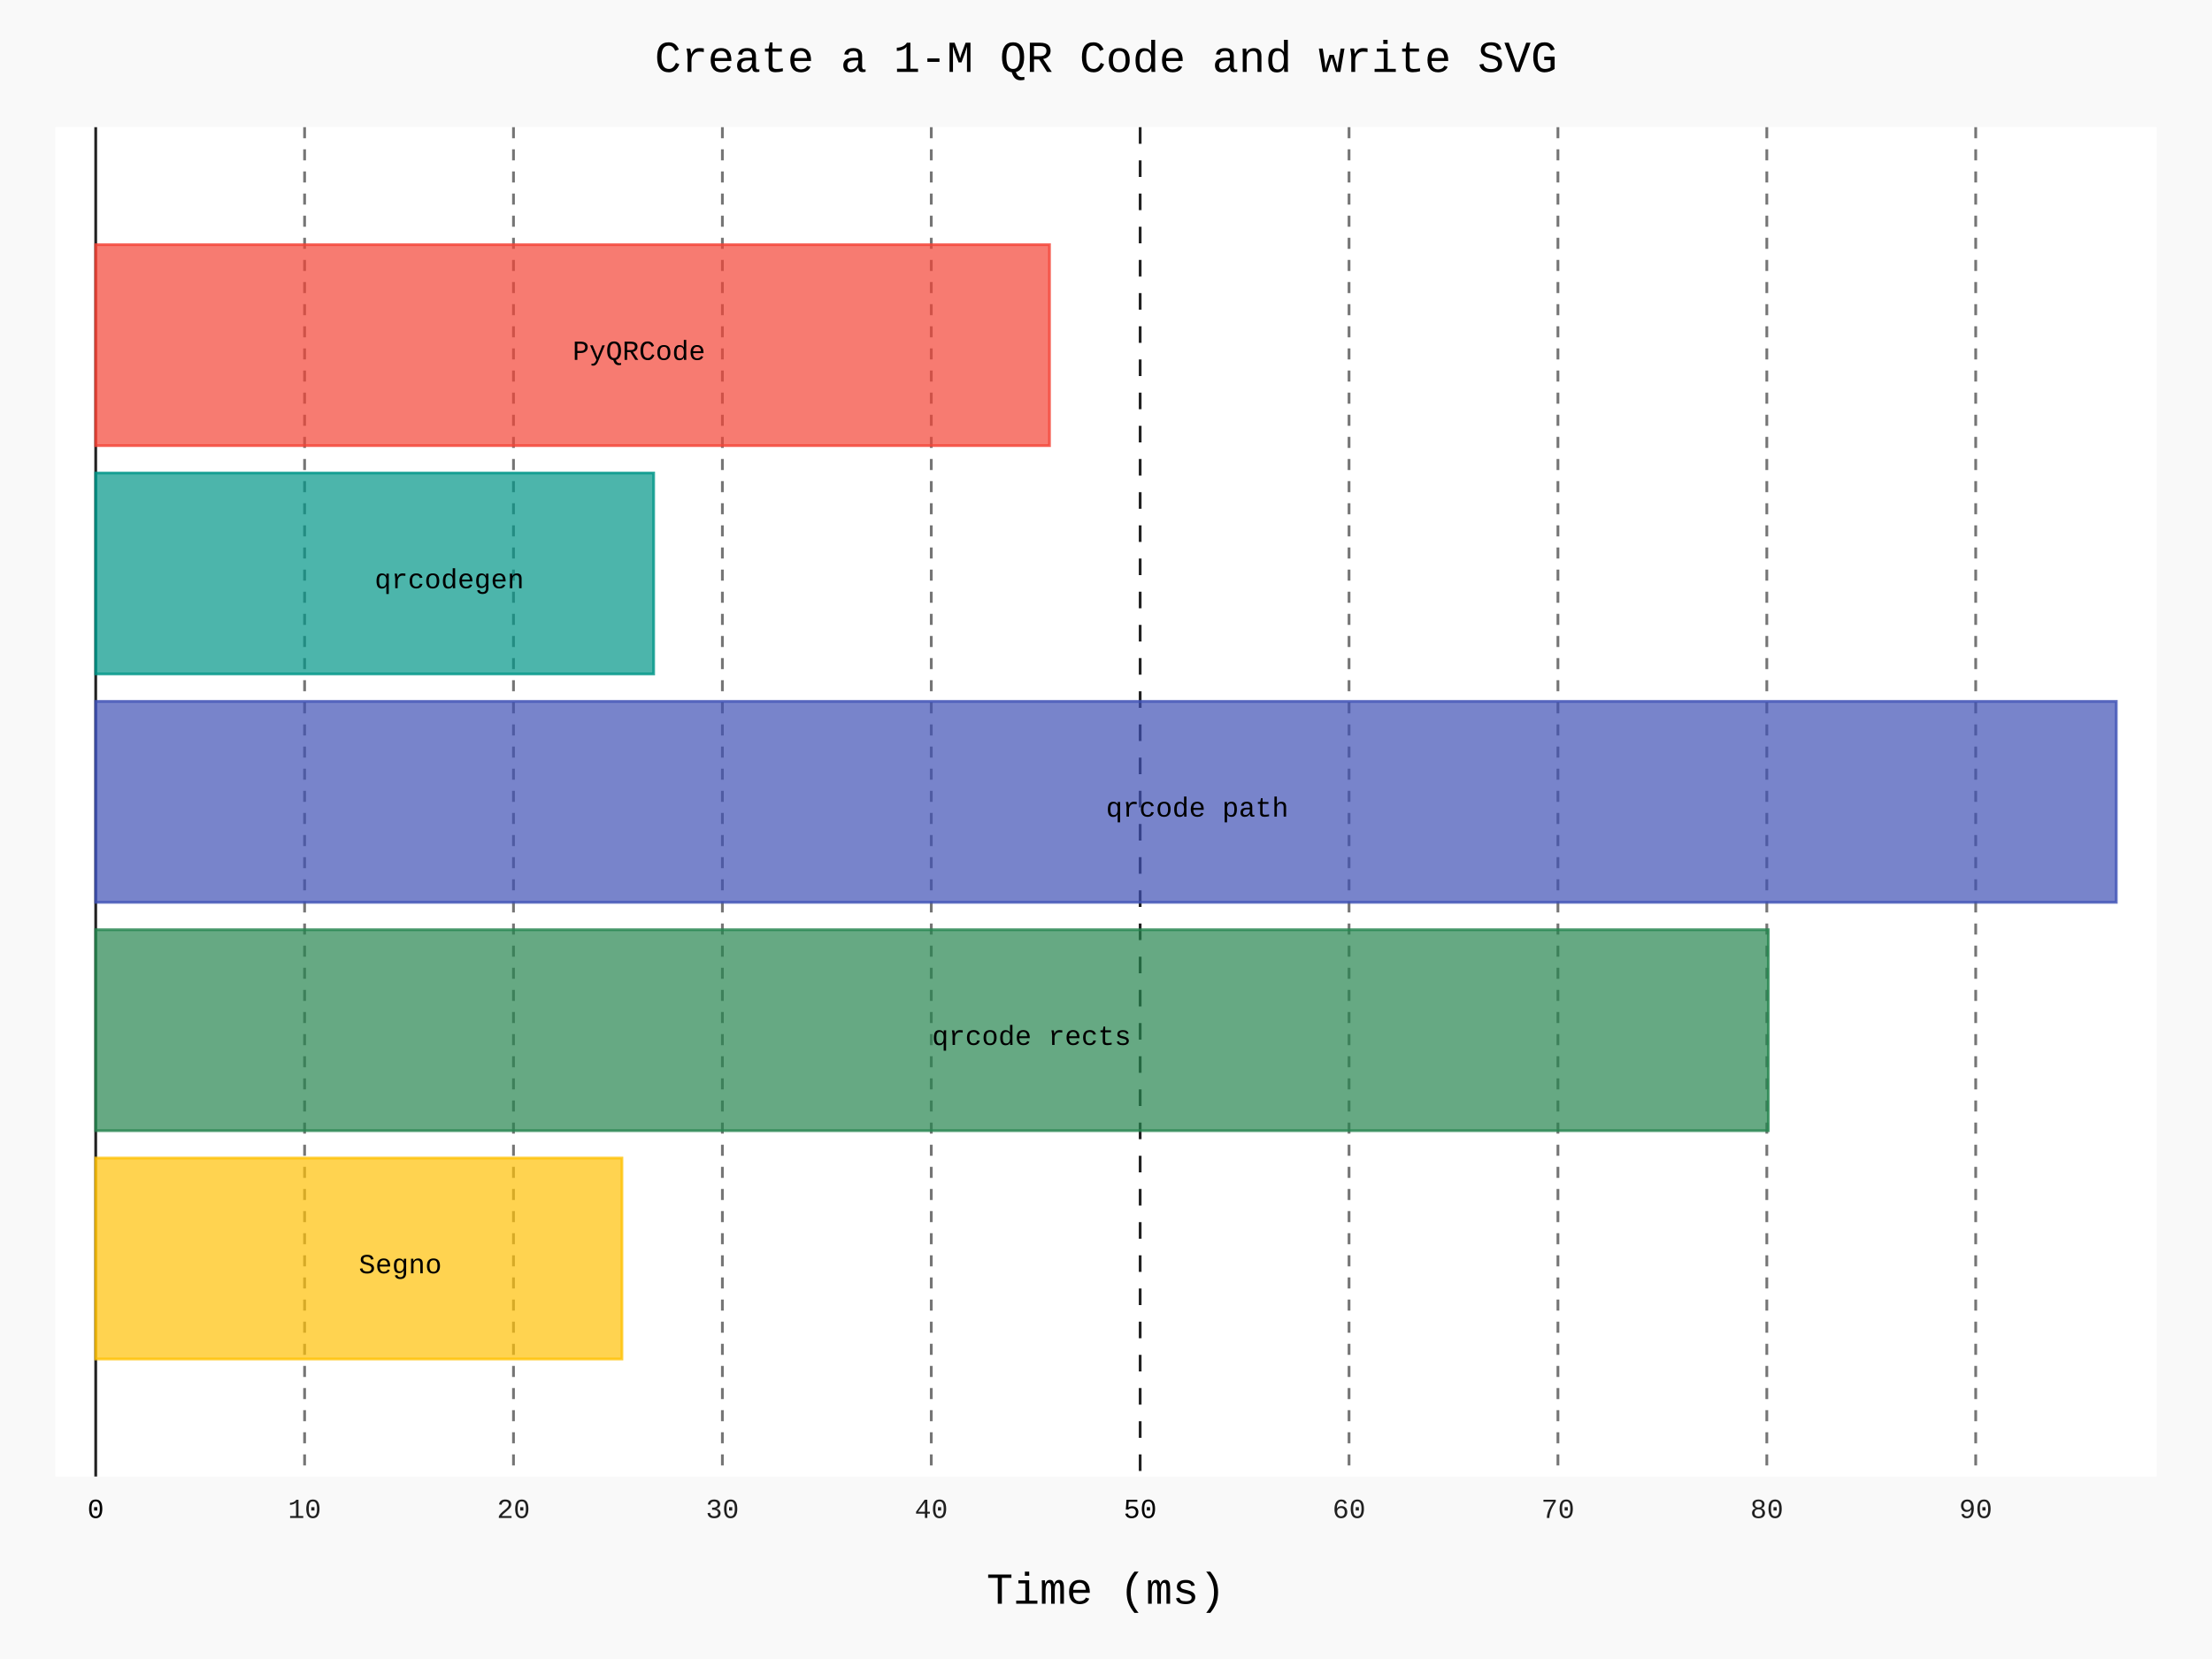
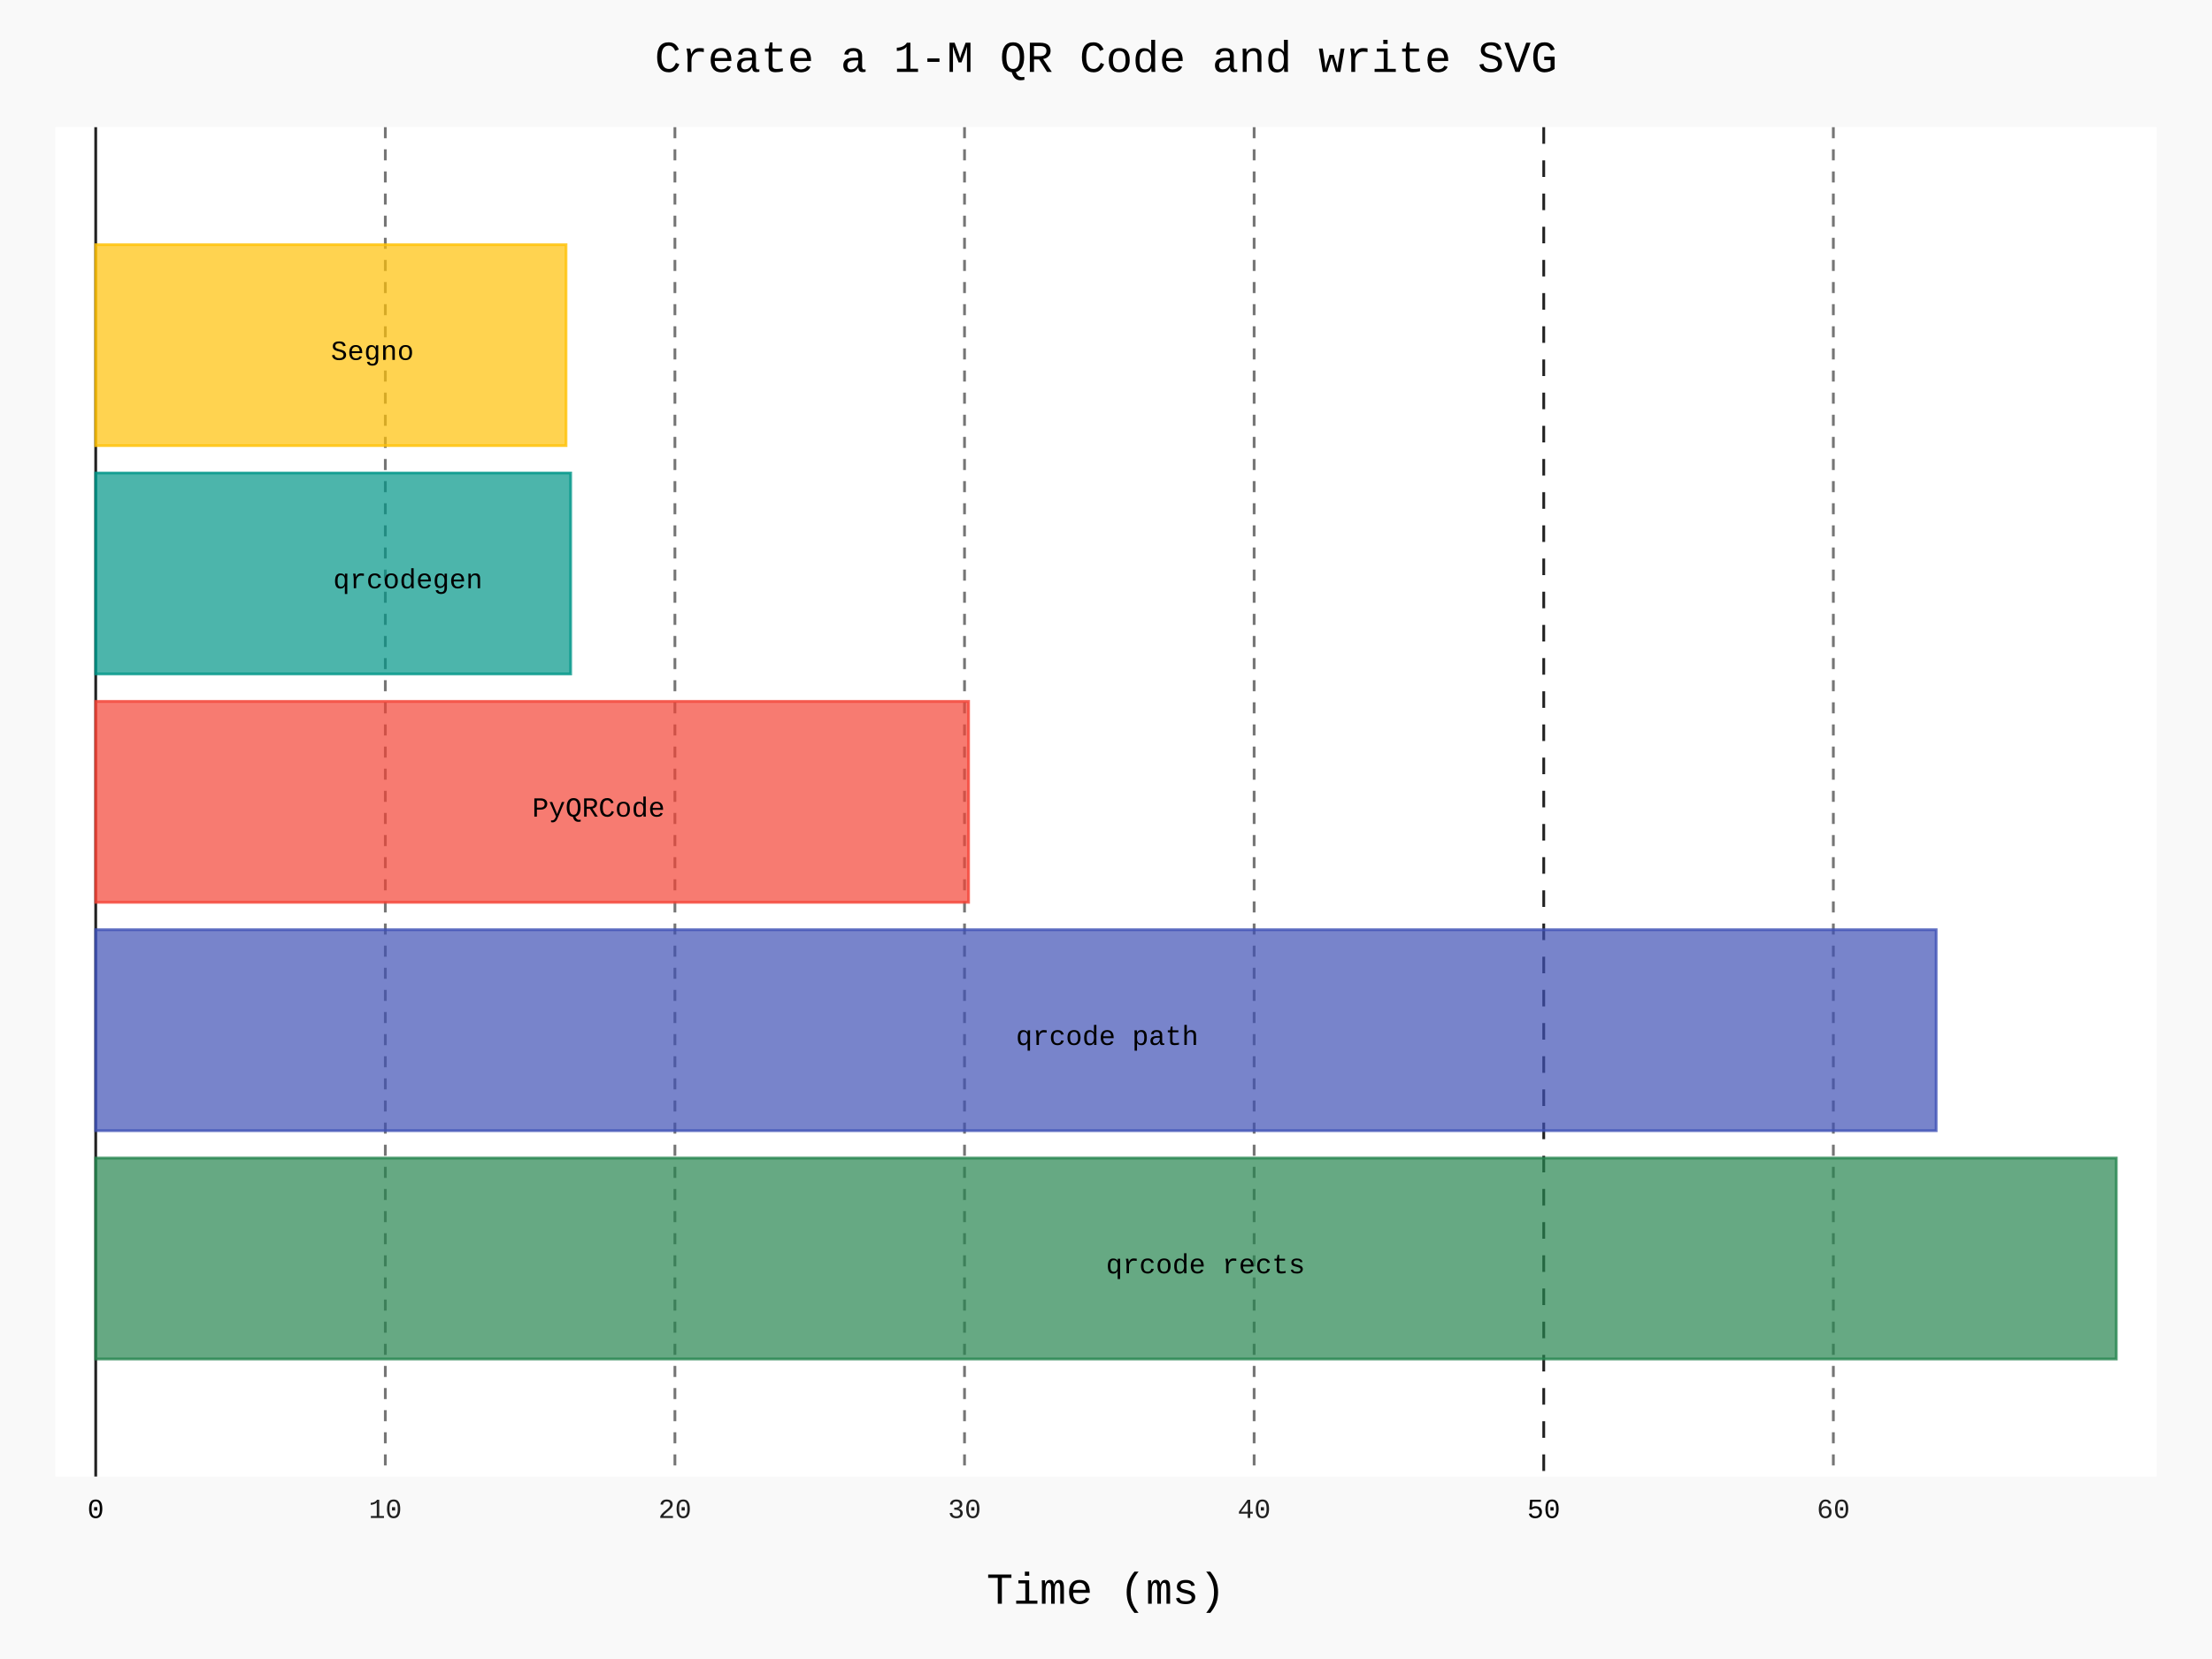
- <svg xmlns="http://www.w3.org/2000/svg" id="chart-3b971b68-e601-4570-9ade-5c4de45eeea9" class="pygal-chart" viewBox="0 0 800 600">
+ <svg xmlns="http://www.w3.org/2000/svg" class="pygal-chart" id="chart-485a8b86-8a7b-42f4-83aa-b42ad0a278a1" viewBox="0 0 800 600">
  <defs>
-     <style type="text/css">#chart-3b971b68-e601-4570-9ade-5c4de45eeea9{-webkit-user-select:none;-webkit-font-smoothing:antialiased;font-family:Consolas,"Liberation Mono",Menlo,Courier,monospace}#chart-3b971b68-e601-4570-9ade-5c4de45eeea9 .title{font-family:Consolas,"Liberation Mono",Menlo,Courier,monospace;font-size:16px}#chart-3b971b68-e601-4570-9ade-5c4de45eeea9 .legends .legend text{font-family:Consolas,"Liberation Mono",Menlo,Courier,monospace;font-size:14px}#chart-3b971b68-e601-4570-9ade-5c4de45eeea9 .axis text{font-family:Consolas,"Liberation Mono",Menlo,Courier,monospace;font-size:10px}#chart-3b971b68-e601-4570-9ade-5c4de45eeea9 .axis text.major{font-family:Consolas,"Liberation Mono",Menlo,Courier,monospace;font-size:10px}#chart-3b971b68-e601-4570-9ade-5c4de45eeea9 .text-overlay text.value{font-family:Consolas,"Liberation Mono",Menlo,Courier,monospace;font-size:16px}#chart-3b971b68-e601-4570-9ade-5c4de45eeea9 .text-overlay text.label{font-family:Consolas,"Liberation Mono",Menlo,Courier,monospace;font-size:10px}#chart-3b971b68-e601-4570-9ade-5c4de45eeea9 .tooltip{font-family:Consolas,"Liberation Mono",Menlo,Courier,monospace;font-size:14px}#chart-3b971b68-e601-4570-9ade-5c4de45eeea9 text.no_data{font-family:Consolas,"Liberation Mono",Menlo,Courier,monospace;font-size:64px}
- #chart-3b971b68-e601-4570-9ade-5c4de45eeea9{background-color:rgba(249,249,249,1)}#chart-3b971b68-e601-4570-9ade-5c4de45eeea9 path,#chart-3b971b68-e601-4570-9ade-5c4de45eeea9 line,#chart-3b971b68-e601-4570-9ade-5c4de45eeea9 rect,#chart-3b971b68-e601-4570-9ade-5c4de45eeea9 circle{-webkit-transition:150ms;-moz-transition:150ms;transition:150ms}#chart-3b971b68-e601-4570-9ade-5c4de45eeea9 .graph &gt; .background{fill:rgba(249,249,249,1)}#chart-3b971b68-e601-4570-9ade-5c4de45eeea9 .plot &gt; .background{fill:rgba(255,255,255,1)}#chart-3b971b68-e601-4570-9ade-5c4de45eeea9 .graph{fill:rgba(0,0,0,.87)}#chart-3b971b68-e601-4570-9ade-5c4de45eeea9 text.no_data{fill:rgba(0,0,0,1)}#chart-3b971b68-e601-4570-9ade-5c4de45eeea9 .title{fill:rgba(0,0,0,1)}#chart-3b971b68-e601-4570-9ade-5c4de45eeea9 .legends .legend text{fill:rgba(0,0,0,.87)}#chart-3b971b68-e601-4570-9ade-5c4de45eeea9 .legends .legend:hover text{fill:rgba(0,0,0,1)}#chart-3b971b68-e601-4570-9ade-5c4de45eeea9 .axis .line{stroke:rgba(0,0,0,1)}#chart-3b971b68-e601-4570-9ade-5c4de45eeea9 .axis .guide.line{stroke:rgba(0,0,0,.54)}#chart-3b971b68-e601-4570-9ade-5c4de45eeea9 .axis .major.line{stroke:rgba(0,0,0,.87)}#chart-3b971b68-e601-4570-9ade-5c4de45eeea9 .axis text.major{fill:rgba(0,0,0,1)}#chart-3b971b68-e601-4570-9ade-5c4de45eeea9 .axis.y .guides:hover .guide.line,#chart-3b971b68-e601-4570-9ade-5c4de45eeea9 .line-graph .axis.x .guides:hover .guide.line,#chart-3b971b68-e601-4570-9ade-5c4de45eeea9 .stackedline-graph .axis.x .guides:hover .guide.line,#chart-3b971b68-e601-4570-9ade-5c4de45eeea9 .xy-graph .axis.x .guides:hover .guide.line{stroke:rgba(0,0,0,1)}#chart-3b971b68-e601-4570-9ade-5c4de45eeea9 .axis .guides:hover text{fill:rgba(0,0,0,1)}#chart-3b971b68-e601-4570-9ade-5c4de45eeea9 .reactive{fill-opacity:.7;stroke-opacity:.8}#chart-3b971b68-e601-4570-9ade-5c4de45eeea9 .ci{stroke:rgba(0,0,0,.87)}#chart-3b971b68-e601-4570-9ade-5c4de45eeea9 .reactive.active,#chart-3b971b68-e601-4570-9ade-5c4de45eeea9 .active .reactive{fill-opacity:.8;stroke-opacity:.9;stroke-width:4}#chart-3b971b68-e601-4570-9ade-5c4de45eeea9 .ci .reactive.active{stroke-width:1.5}#chart-3b971b68-e601-4570-9ade-5c4de45eeea9 .series text{fill:rgba(0,0,0,1)}#chart-3b971b68-e601-4570-9ade-5c4de45eeea9 .tooltip rect{fill:rgba(255,255,255,1);stroke:rgba(0,0,0,1);-webkit-transition:opacity 150ms;-moz-transition:opacity 150ms;transition:opacity 150ms}#chart-3b971b68-e601-4570-9ade-5c4de45eeea9 .tooltip .label{fill:rgba(0,0,0,.87)}#chart-3b971b68-e601-4570-9ade-5c4de45eeea9 .tooltip .label{fill:rgba(0,0,0,.87)}#chart-3b971b68-e601-4570-9ade-5c4de45eeea9 .tooltip .legend{font-size:.8em;fill:rgba(0,0,0,.54)}#chart-3b971b68-e601-4570-9ade-5c4de45eeea9 .tooltip .x_label{font-size:.6em;fill:rgba(0,0,0,1)}#chart-3b971b68-e601-4570-9ade-5c4de45eeea9 .tooltip .xlink{font-size:.5em;text-decoration:underline}#chart-3b971b68-e601-4570-9ade-5c4de45eeea9 .tooltip .value{font-size:1.5em}#chart-3b971b68-e601-4570-9ade-5c4de45eeea9 .bound{font-size:.5em}#chart-3b971b68-e601-4570-9ade-5c4de45eeea9 .max-value{font-size:.75em;fill:rgba(0,0,0,.54)}#chart-3b971b68-e601-4570-9ade-5c4de45eeea9 .map-element{fill:rgba(255,255,255,1);stroke:rgba(0,0,0,.54) !important}#chart-3b971b68-e601-4570-9ade-5c4de45eeea9 .map-element .reactive{fill-opacity:inherit;stroke-opacity:inherit}#chart-3b971b68-e601-4570-9ade-5c4de45eeea9 .color-0,#chart-3b971b68-e601-4570-9ade-5c4de45eeea9 .color-0 a:visited{stroke:#F44336;fill:#F44336}#chart-3b971b68-e601-4570-9ade-5c4de45eeea9 .color-1,#chart-3b971b68-e601-4570-9ade-5c4de45eeea9 .color-1 a:visited{stroke:#3F51B5;fill:#3F51B5}#chart-3b971b68-e601-4570-9ade-5c4de45eeea9 .color-2,#chart-3b971b68-e601-4570-9ade-5c4de45eeea9 .color-2 a:visited{stroke:#009688;fill:#009688}#chart-3b971b68-e601-4570-9ade-5c4de45eeea9 .color-3,#chart-3b971b68-e601-4570-9ade-5c4de45eeea9 .color-3 a:visited{stroke:#FFC107;fill:#FFC107}#chart-3b971b68-e601-4570-9ade-5c4de45eeea9 .color-4,#chart-3b971b68-e601-4570-9ade-5c4de45eeea9 .color-4 a:visited{stroke:#FF5722;fill:#FF5722}#chart-3b971b68-e601-4570-9ade-5c4de45eeea9 .text-overlay .color-0 text{fill:black}#chart-3b971b68-e601-4570-9ade-5c4de45eeea9 .text-overlay .color-1 text{fill:black}#chart-3b971b68-e601-4570-9ade-5c4de45eeea9 .text-overlay .color-2 text{fill:black}#chart-3b971b68-e601-4570-9ade-5c4de45eeea9 .text-overlay .color-3 text{fill:black}#chart-3b971b68-e601-4570-9ade-5c4de45eeea9 .text-overlay .color-4 text{fill:black}
- #chart-3b971b68-e601-4570-9ade-5c4de45eeea9 text.no_data{text-anchor:middle}#chart-3b971b68-e601-4570-9ade-5c4de45eeea9 .guide.line{fill:none}#chart-3b971b68-e601-4570-9ade-5c4de45eeea9 .centered{text-anchor:middle}#chart-3b971b68-e601-4570-9ade-5c4de45eeea9 .title{text-anchor:middle}#chart-3b971b68-e601-4570-9ade-5c4de45eeea9 .legends .legend text{fill-opacity:1}#chart-3b971b68-e601-4570-9ade-5c4de45eeea9 .axis.x text{text-anchor:middle}#chart-3b971b68-e601-4570-9ade-5c4de45eeea9 .axis.x:not(.web) text[transform]{text-anchor:start}#chart-3b971b68-e601-4570-9ade-5c4de45eeea9 .axis.x:not(.web) text[transform].backwards{text-anchor:end}#chart-3b971b68-e601-4570-9ade-5c4de45eeea9 .axis.y text{text-anchor:end}#chart-3b971b68-e601-4570-9ade-5c4de45eeea9 .axis.y text[transform].backwards{text-anchor:start}#chart-3b971b68-e601-4570-9ade-5c4de45eeea9 .axis.y2 text{text-anchor:start}#chart-3b971b68-e601-4570-9ade-5c4de45eeea9 .axis.y2 text[transform].backwards{text-anchor:end}#chart-3b971b68-e601-4570-9ade-5c4de45eeea9 .axis .guide.line{stroke-dasharray:4,4}#chart-3b971b68-e601-4570-9ade-5c4de45eeea9 .axis .major.guide.line{stroke-dasharray:6,6}#chart-3b971b68-e601-4570-9ade-5c4de45eeea9 .horizontal .axis.y .guide.line,#chart-3b971b68-e601-4570-9ade-5c4de45eeea9 .horizontal .axis.y2 .guide.line,#chart-3b971b68-e601-4570-9ade-5c4de45eeea9 .vertical .axis.x .guide.line{opacity:0}#chart-3b971b68-e601-4570-9ade-5c4de45eeea9 .horizontal .axis.always_show .guide.line,#chart-3b971b68-e601-4570-9ade-5c4de45eeea9 .vertical .axis.always_show .guide.line{opacity:1 !important}#chart-3b971b68-e601-4570-9ade-5c4de45eeea9 .axis.y .guides:hover .guide.line,#chart-3b971b68-e601-4570-9ade-5c4de45eeea9 .axis.y2 .guides:hover .guide.line,#chart-3b971b68-e601-4570-9ade-5c4de45eeea9 .axis.x .guides:hover .guide.line{opacity:1}#chart-3b971b68-e601-4570-9ade-5c4de45eeea9 .axis .guides:hover text{opacity:1}#chart-3b971b68-e601-4570-9ade-5c4de45eeea9 .nofill{fill:none}#chart-3b971b68-e601-4570-9ade-5c4de45eeea9 .subtle-fill{fill-opacity:.2}#chart-3b971b68-e601-4570-9ade-5c4de45eeea9 .dot{stroke-width:1px;fill-opacity:1}#chart-3b971b68-e601-4570-9ade-5c4de45eeea9 .dot.active{stroke-width:5px}#chart-3b971b68-e601-4570-9ade-5c4de45eeea9 .dot.negative{fill:transparent}#chart-3b971b68-e601-4570-9ade-5c4de45eeea9 text,#chart-3b971b68-e601-4570-9ade-5c4de45eeea9 tspan{stroke:none !important}#chart-3b971b68-e601-4570-9ade-5c4de45eeea9 .series text.active{opacity:1}#chart-3b971b68-e601-4570-9ade-5c4de45eeea9 .tooltip rect{fill-opacity:.95;stroke-width:.5}#chart-3b971b68-e601-4570-9ade-5c4de45eeea9 .tooltip text{fill-opacity:1}#chart-3b971b68-e601-4570-9ade-5c4de45eeea9 .showable{visibility:hidden}#chart-3b971b68-e601-4570-9ade-5c4de45eeea9 .showable.shown{visibility:visible}#chart-3b971b68-e601-4570-9ade-5c4de45eeea9 .gauge-background{fill:rgba(229,229,229,1);stroke:none}#chart-3b971b68-e601-4570-9ade-5c4de45eeea9 .bg-lines{stroke:rgba(249,249,249,1);stroke-width:2px}</style>
+     <style type="text/css">#chart-485a8b86-8a7b-42f4-83aa-b42ad0a278a1{-webkit-user-select:none;-webkit-font-smoothing:antialiased;font-family:Consolas,"Liberation Mono",Menlo,Courier,monospace}#chart-485a8b86-8a7b-42f4-83aa-b42ad0a278a1 .title{font-family:Consolas,"Liberation Mono",Menlo,Courier,monospace;font-size:16px}#chart-485a8b86-8a7b-42f4-83aa-b42ad0a278a1 .legends .legend text{font-family:Consolas,"Liberation Mono",Menlo,Courier,monospace;font-size:14px}#chart-485a8b86-8a7b-42f4-83aa-b42ad0a278a1 .axis text{font-family:Consolas,"Liberation Mono",Menlo,Courier,monospace;font-size:10px}#chart-485a8b86-8a7b-42f4-83aa-b42ad0a278a1 .axis text.major{font-family:Consolas,"Liberation Mono",Menlo,Courier,monospace;font-size:10px}#chart-485a8b86-8a7b-42f4-83aa-b42ad0a278a1 .text-overlay text.value{font-family:Consolas,"Liberation Mono",Menlo,Courier,monospace;font-size:16px}#chart-485a8b86-8a7b-42f4-83aa-b42ad0a278a1 .text-overlay text.label{font-family:Consolas,"Liberation Mono",Menlo,Courier,monospace;font-size:10px}#chart-485a8b86-8a7b-42f4-83aa-b42ad0a278a1 .tooltip{font-family:Consolas,"Liberation Mono",Menlo,Courier,monospace;font-size:14px}#chart-485a8b86-8a7b-42f4-83aa-b42ad0a278a1 text.no_data{font-family:Consolas,"Liberation Mono",Menlo,Courier,monospace;font-size:64px}
+ #chart-485a8b86-8a7b-42f4-83aa-b42ad0a278a1{background-color:rgba(249,249,249,1)}#chart-485a8b86-8a7b-42f4-83aa-b42ad0a278a1 path,#chart-485a8b86-8a7b-42f4-83aa-b42ad0a278a1 line,#chart-485a8b86-8a7b-42f4-83aa-b42ad0a278a1 rect,#chart-485a8b86-8a7b-42f4-83aa-b42ad0a278a1 circle{-webkit-transition:150ms;-moz-transition:150ms;transition:150ms}#chart-485a8b86-8a7b-42f4-83aa-b42ad0a278a1 .graph &gt; .background{fill:rgba(249,249,249,1)}#chart-485a8b86-8a7b-42f4-83aa-b42ad0a278a1 .plot &gt; .background{fill:rgba(255,255,255,1)}#chart-485a8b86-8a7b-42f4-83aa-b42ad0a278a1 .graph{fill:rgba(0,0,0,.87)}#chart-485a8b86-8a7b-42f4-83aa-b42ad0a278a1 text.no_data{fill:rgba(0,0,0,1)}#chart-485a8b86-8a7b-42f4-83aa-b42ad0a278a1 .title{fill:rgba(0,0,0,1)}#chart-485a8b86-8a7b-42f4-83aa-b42ad0a278a1 .legends .legend text{fill:rgba(0,0,0,.87)}#chart-485a8b86-8a7b-42f4-83aa-b42ad0a278a1 .legends .legend:hover text{fill:rgba(0,0,0,1)}#chart-485a8b86-8a7b-42f4-83aa-b42ad0a278a1 .axis .line{stroke:rgba(0,0,0,1)}#chart-485a8b86-8a7b-42f4-83aa-b42ad0a278a1 .axis .guide.line{stroke:rgba(0,0,0,.54)}#chart-485a8b86-8a7b-42f4-83aa-b42ad0a278a1 .axis .major.line{stroke:rgba(0,0,0,.87)}#chart-485a8b86-8a7b-42f4-83aa-b42ad0a278a1 .axis text.major{fill:rgba(0,0,0,1)}#chart-485a8b86-8a7b-42f4-83aa-b42ad0a278a1 .axis.y .guides:hover .guide.line,#chart-485a8b86-8a7b-42f4-83aa-b42ad0a278a1 .line-graph .axis.x .guides:hover .guide.line,#chart-485a8b86-8a7b-42f4-83aa-b42ad0a278a1 .stackedline-graph .axis.x .guides:hover .guide.line,#chart-485a8b86-8a7b-42f4-83aa-b42ad0a278a1 .xy-graph .axis.x .guides:hover .guide.line{stroke:rgba(0,0,0,1)}#chart-485a8b86-8a7b-42f4-83aa-b42ad0a278a1 .axis .guides:hover text{fill:rgba(0,0,0,1)}#chart-485a8b86-8a7b-42f4-83aa-b42ad0a278a1 .reactive{fill-opacity:.7;stroke-opacity:.8}#chart-485a8b86-8a7b-42f4-83aa-b42ad0a278a1 .ci{stroke:rgba(0,0,0,.87)}#chart-485a8b86-8a7b-42f4-83aa-b42ad0a278a1 .reactive.active,#chart-485a8b86-8a7b-42f4-83aa-b42ad0a278a1 .active .reactive{fill-opacity:.8;stroke-opacity:.9;stroke-width:4}#chart-485a8b86-8a7b-42f4-83aa-b42ad0a278a1 .ci .reactive.active{stroke-width:1.5}#chart-485a8b86-8a7b-42f4-83aa-b42ad0a278a1 .series text{fill:rgba(0,0,0,1)}#chart-485a8b86-8a7b-42f4-83aa-b42ad0a278a1 .tooltip rect{fill:rgba(255,255,255,1);stroke:rgba(0,0,0,1);-webkit-transition:opacity 150ms;-moz-transition:opacity 150ms;transition:opacity 150ms}#chart-485a8b86-8a7b-42f4-83aa-b42ad0a278a1 .tooltip .label{fill:rgba(0,0,0,.87)}#chart-485a8b86-8a7b-42f4-83aa-b42ad0a278a1 .tooltip .label{fill:rgba(0,0,0,.87)}#chart-485a8b86-8a7b-42f4-83aa-b42ad0a278a1 .tooltip .legend{font-size:.8em;fill:rgba(0,0,0,.54)}#chart-485a8b86-8a7b-42f4-83aa-b42ad0a278a1 .tooltip .x_label{font-size:.6em;fill:rgba(0,0,0,1)}#chart-485a8b86-8a7b-42f4-83aa-b42ad0a278a1 .tooltip .xlink{font-size:.5em;text-decoration:underline}#chart-485a8b86-8a7b-42f4-83aa-b42ad0a278a1 .tooltip .value{font-size:1.5em}#chart-485a8b86-8a7b-42f4-83aa-b42ad0a278a1 .bound{font-size:.5em}#chart-485a8b86-8a7b-42f4-83aa-b42ad0a278a1 .max-value{font-size:.75em;fill:rgba(0,0,0,.54)}#chart-485a8b86-8a7b-42f4-83aa-b42ad0a278a1 .map-element{fill:rgba(255,255,255,1);stroke:rgba(0,0,0,.54) !important}#chart-485a8b86-8a7b-42f4-83aa-b42ad0a278a1 .map-element .reactive{fill-opacity:inherit;stroke-opacity:inherit}#chart-485a8b86-8a7b-42f4-83aa-b42ad0a278a1 .color-0,#chart-485a8b86-8a7b-42f4-83aa-b42ad0a278a1 .color-0 a:visited{stroke:#F44336;fill:#F44336}#chart-485a8b86-8a7b-42f4-83aa-b42ad0a278a1 .color-1,#chart-485a8b86-8a7b-42f4-83aa-b42ad0a278a1 .color-1 a:visited{stroke:#3F51B5;fill:#3F51B5}#chart-485a8b86-8a7b-42f4-83aa-b42ad0a278a1 .color-2,#chart-485a8b86-8a7b-42f4-83aa-b42ad0a278a1 .color-2 a:visited{stroke:#009688;fill:#009688}#chart-485a8b86-8a7b-42f4-83aa-b42ad0a278a1 .color-3,#chart-485a8b86-8a7b-42f4-83aa-b42ad0a278a1 .color-3 a:visited{stroke:#FFC107;fill:#FFC107}#chart-485a8b86-8a7b-42f4-83aa-b42ad0a278a1 .color-4,#chart-485a8b86-8a7b-42f4-83aa-b42ad0a278a1 .color-4 a:visited{stroke:#FF5722;fill:#FF5722}#chart-485a8b86-8a7b-42f4-83aa-b42ad0a278a1 .text-overlay .color-0 text{fill:black}#chart-485a8b86-8a7b-42f4-83aa-b42ad0a278a1 .text-overlay .color-1 text{fill:black}#chart-485a8b86-8a7b-42f4-83aa-b42ad0a278a1 .text-overlay .color-2 text{fill:black}#chart-485a8b86-8a7b-42f4-83aa-b42ad0a278a1 .text-overlay .color-3 text{fill:black}#chart-485a8b86-8a7b-42f4-83aa-b42ad0a278a1 .text-overlay .color-4 text{fill:black}
+ #chart-485a8b86-8a7b-42f4-83aa-b42ad0a278a1 text.no_data{text-anchor:middle}#chart-485a8b86-8a7b-42f4-83aa-b42ad0a278a1 .guide.line{fill:none}#chart-485a8b86-8a7b-42f4-83aa-b42ad0a278a1 .centered{text-anchor:middle}#chart-485a8b86-8a7b-42f4-83aa-b42ad0a278a1 .title{text-anchor:middle}#chart-485a8b86-8a7b-42f4-83aa-b42ad0a278a1 .legends .legend text{fill-opacity:1}#chart-485a8b86-8a7b-42f4-83aa-b42ad0a278a1 .axis.x text{text-anchor:middle}#chart-485a8b86-8a7b-42f4-83aa-b42ad0a278a1 .axis.x:not(.web) text[transform]{text-anchor:start}#chart-485a8b86-8a7b-42f4-83aa-b42ad0a278a1 .axis.x:not(.web) text[transform].backwards{text-anchor:end}#chart-485a8b86-8a7b-42f4-83aa-b42ad0a278a1 .axis.y text{text-anchor:end}#chart-485a8b86-8a7b-42f4-83aa-b42ad0a278a1 .axis.y text[transform].backwards{text-anchor:start}#chart-485a8b86-8a7b-42f4-83aa-b42ad0a278a1 .axis.y2 text{text-anchor:start}#chart-485a8b86-8a7b-42f4-83aa-b42ad0a278a1 .axis.y2 text[transform].backwards{text-anchor:end}#chart-485a8b86-8a7b-42f4-83aa-b42ad0a278a1 .axis .guide.line{stroke-dasharray:4,4}#chart-485a8b86-8a7b-42f4-83aa-b42ad0a278a1 .axis .major.guide.line{stroke-dasharray:6,6}#chart-485a8b86-8a7b-42f4-83aa-b42ad0a278a1 .horizontal .axis.y .guide.line,#chart-485a8b86-8a7b-42f4-83aa-b42ad0a278a1 .horizontal .axis.y2 .guide.line,#chart-485a8b86-8a7b-42f4-83aa-b42ad0a278a1 .vertical .axis.x .guide.line{opacity:0}#chart-485a8b86-8a7b-42f4-83aa-b42ad0a278a1 .horizontal .axis.always_show .guide.line,#chart-485a8b86-8a7b-42f4-83aa-b42ad0a278a1 .vertical .axis.always_show .guide.line{opacity:1 !important}#chart-485a8b86-8a7b-42f4-83aa-b42ad0a278a1 .axis.y .guides:hover .guide.line,#chart-485a8b86-8a7b-42f4-83aa-b42ad0a278a1 .axis.y2 .guides:hover .guide.line,#chart-485a8b86-8a7b-42f4-83aa-b42ad0a278a1 .axis.x .guides:hover .guide.line{opacity:1}#chart-485a8b86-8a7b-42f4-83aa-b42ad0a278a1 .axis .guides:hover text{opacity:1}#chart-485a8b86-8a7b-42f4-83aa-b42ad0a278a1 .nofill{fill:none}#chart-485a8b86-8a7b-42f4-83aa-b42ad0a278a1 .subtle-fill{fill-opacity:.2}#chart-485a8b86-8a7b-42f4-83aa-b42ad0a278a1 .dot{stroke-width:1px;fill-opacity:1}#chart-485a8b86-8a7b-42f4-83aa-b42ad0a278a1 .dot.active{stroke-width:5px}#chart-485a8b86-8a7b-42f4-83aa-b42ad0a278a1 .dot.negative{fill:transparent}#chart-485a8b86-8a7b-42f4-83aa-b42ad0a278a1 text,#chart-485a8b86-8a7b-42f4-83aa-b42ad0a278a1 tspan{stroke:none !important}#chart-485a8b86-8a7b-42f4-83aa-b42ad0a278a1 .series text.active{opacity:1}#chart-485a8b86-8a7b-42f4-83aa-b42ad0a278a1 .tooltip rect{fill-opacity:.95;stroke-width:.5}#chart-485a8b86-8a7b-42f4-83aa-b42ad0a278a1 .tooltip text{fill-opacity:1}#chart-485a8b86-8a7b-42f4-83aa-b42ad0a278a1 .showable{visibility:hidden}#chart-485a8b86-8a7b-42f4-83aa-b42ad0a278a1 .showable.shown{visibility:visible}#chart-485a8b86-8a7b-42f4-83aa-b42ad0a278a1 .gauge-background{fill:rgba(229,229,229,1);stroke:none}#chart-485a8b86-8a7b-42f4-83aa-b42ad0a278a1 .bg-lines{stroke:rgba(249,249,249,1);stroke-width:2px}</style>
  </defs>
  <g class="graph horizontalbar-graph horizontal">
    <rect class="background" height="600" width="800" x="0" y="0" />
    <g class="plot" transform="translate(20, 46)">
      <rect class="background" height="488" width="760" x="0" y="0" />
-       <g class="axis x">
+       <g class="axis x always_show">
        <g class="guides">
          <path class="axis major line" d="M14.615 0 v488" />
          <text class="major" x="14.615" y="503.0">0</text>
        </g>
        <g class="guides">
-           <path class="guide line" d="M90.163 0 v488" />
-           <text class="" x="90.163" y="503.0">10</text>
+           <path class="guide line" d="M119.355 0 v488" />
+           <text class="" x="119.355" y="503.0">10</text>
        </g>
        <g class="guides">
-           <path class="guide line" d="M165.71 0 v488" />
-           <text class="" x="165.71" y="503.0">20</text>
+           <path class="guide line" d="M224.095 0 v488" />
+           <text class="" x="224.095" y="503.0">20</text>
        </g>
        <g class="guides">
-           <path class="guide line" d="M241.257 0 v488" />
-           <text class="" x="241.257" y="503.0">30</text>
+           <path class="guide line" d="M328.835 0 v488" />
+           <text class="" x="328.835" y="503.0">30</text>
        </g>
        <g class="guides">
-           <path class="guide line" d="M316.805 0 v488" />
-           <text class="" x="316.805" y="503.0">40</text>
+           <path class="guide line" d="M433.574 0 v488" />
+           <text class="" x="433.574" y="503.0">40</text>
        </g>
        <g class="guides">
-           <path class="major guide line" d="M392.352 0 v488" />
-           <text class="major" x="392.352" y="503.0">50</text>
+           <path class="major guide line" d="M538.314 0 v488" />
+           <text class="major" x="538.314" y="503.0">50</text>
        </g>
        <g class="guides">
-           <path class="guide line" d="M467.899 0 v488" />
-           <text class="" x="467.899" y="503.0">60</text>
-         </g>
-         <g class="guides">
-           <path class="guide line" d="M543.447 0 v488" />
-           <text class="" x="543.447" y="503.0">70</text>
-         </g>
-         <g class="guides">
-           <path class="guide line" d="M618.994 0 v488" />
-           <text class="" x="618.994" y="503.0">80</text>
-         </g>
-         <g class="guides">
-           <path class="guide line" d="M694.541 0 v488" />
-           <text class="" x="694.541" y="503.0">90</text>
+           <path class="guide line" d="M643.054 0 v488" />
+           <text class="" x="643.054" y="503.0">60</text>
        </g>
      </g>
      <g class="series serie-4 color-4">
        <g class="bars">
-           <g class="bar" style="fill: #FFC107; stroke: #FFC107">
-             <rect class="rect reactive tooltip-trigger" height="72.674" rx="0" ry="0" width="190.304" x="14.615" y="372.832" />
+           <g class="bar" style="fill: #26854F; stroke: #26854F">
+             <rect class="rect reactive tooltip-trigger" height="72.674" rx="0" ry="0" width="730.769" x="14.615" y="372.832" />
          </g>
        </g>
      </g>
      <g class="series serie-3 color-3">
        <g class="bars">
-           <g class="bar" style="fill: #26854F; stroke: #26854F">
-             <rect class="rect reactive tooltip-trigger" height="72.674" rx="0" ry="0" width="604.907" x="14.615" y="290.247" />
+           <g class="bar" style="fill: #3F51B5; stroke: #3F51B5">
+             <rect class="rect reactive tooltip-trigger" height="72.674" rx="0" ry="0" width="665.621" x="14.615" y="290.247" />
          </g>
        </g>
      </g>
      <g class="series serie-2 color-2">
        <g class="bars">
-           <g class="bar" style="fill: #3F51B5; stroke: #3F51B5">
-             <rect class="rect reactive tooltip-trigger" height="72.674" rx="0" ry="0" width="730.769" x="14.615" y="207.663" />
+           <g class="bar" style="fill: #F44336; stroke: #F44336">
+             <rect class="rect reactive tooltip-trigger" height="72.674" rx="0" ry="0" width="315.686" x="14.615" y="207.663" />
          </g>
        </g>
      </g>
      <g class="series serie-1 color-1">
        <g class="bars">
          <g class="bar" style="fill: #009688; stroke: #009688">
-             <rect class="rect reactive tooltip-trigger" height="72.674" rx="0" ry="0" width="201.787" x="14.615" y="125.078" />
+             <rect class="rect reactive tooltip-trigger" height="72.674" rx="0" ry="0" width="171.773" x="14.615" y="125.078" />
          </g>
        </g>
      </g>
      <g class="series serie-0 color-0">
        <g class="bars">
-           <g class="bar" style="fill: #F44336; stroke: #F44336">
-             <rect class="rect reactive tooltip-trigger" height="72.674" rx="0" ry="0" width="344.949" x="14.615" y="42.494" />
+           <g class="bar" style="fill: #FFC107; stroke: #FFC107">
+             <rect class="rect reactive tooltip-trigger" height="72.674" rx="0" ry="0" width="170.097" x="14.615" y="42.494" />
          </g>
        </g>
      </g>
    </g>
    <g class="titles">
      <text class="title plot_title" x="400.0" y="26">Create a 1-M QR Code and write SVG</text>
      <text class="title" x="400.0" y="580">Time (ms)</text>
    </g>
    <g class="plot overlay" transform="translate(20, 46)">
      <g class="series serie-4 color-4" />
      <g class="series serie-3 color-3" />
      <g class="series serie-2 color-2" />
      <g class="series serie-1 color-1" />
      <g class="series serie-0 color-0" />
    </g>
    <g class="plot text-overlay" transform="translate(20, 46)">
      <g class="series serie-4 color-4">
-         <text class="label" x="109.767" y="414.503">Segno</text>
+         <text class="label" x="380.0" y="414.503">qrcode rects</text>
      </g>
      <g class="series serie-3 color-3">
-         <text class="label" x="317.069" y="331.918">qrcode rects</text>
+         <text class="label" x="347.426" y="331.918">qrcode path</text>
      </g>
      <g class="series serie-2 color-2">
-         <text class="label" x="380.0" y="249.333">qrcode path</text>
+         <text class="label" x="172.458" y="249.333">PyQRCode</text>
      </g>
      <g class="series serie-1 color-1">
-         <text class="label" x="115.509" y="166.749">qrcodegen</text>
+         <text class="label" x="100.502" y="166.749">qrcodegen</text>
      </g>
      <g class="series serie-0 color-0">
-         <text class="label" x="187.09" y="84.164">PyQRCode</text>
+         <text class="label" x="99.664" y="84.164">Segno</text>
      </g>
    </g>
    <g class="plot tooltip-overlay" transform="translate(20, 46)">
      <g class="tooltip" style="opacity: 0" transform="translate(0 0)">
        <rect class="tooltip-box" height="0" rx="0" ry="0" width="0" />
        <g class="text" />
      </g>
    </g>
  </g>
</svg>
